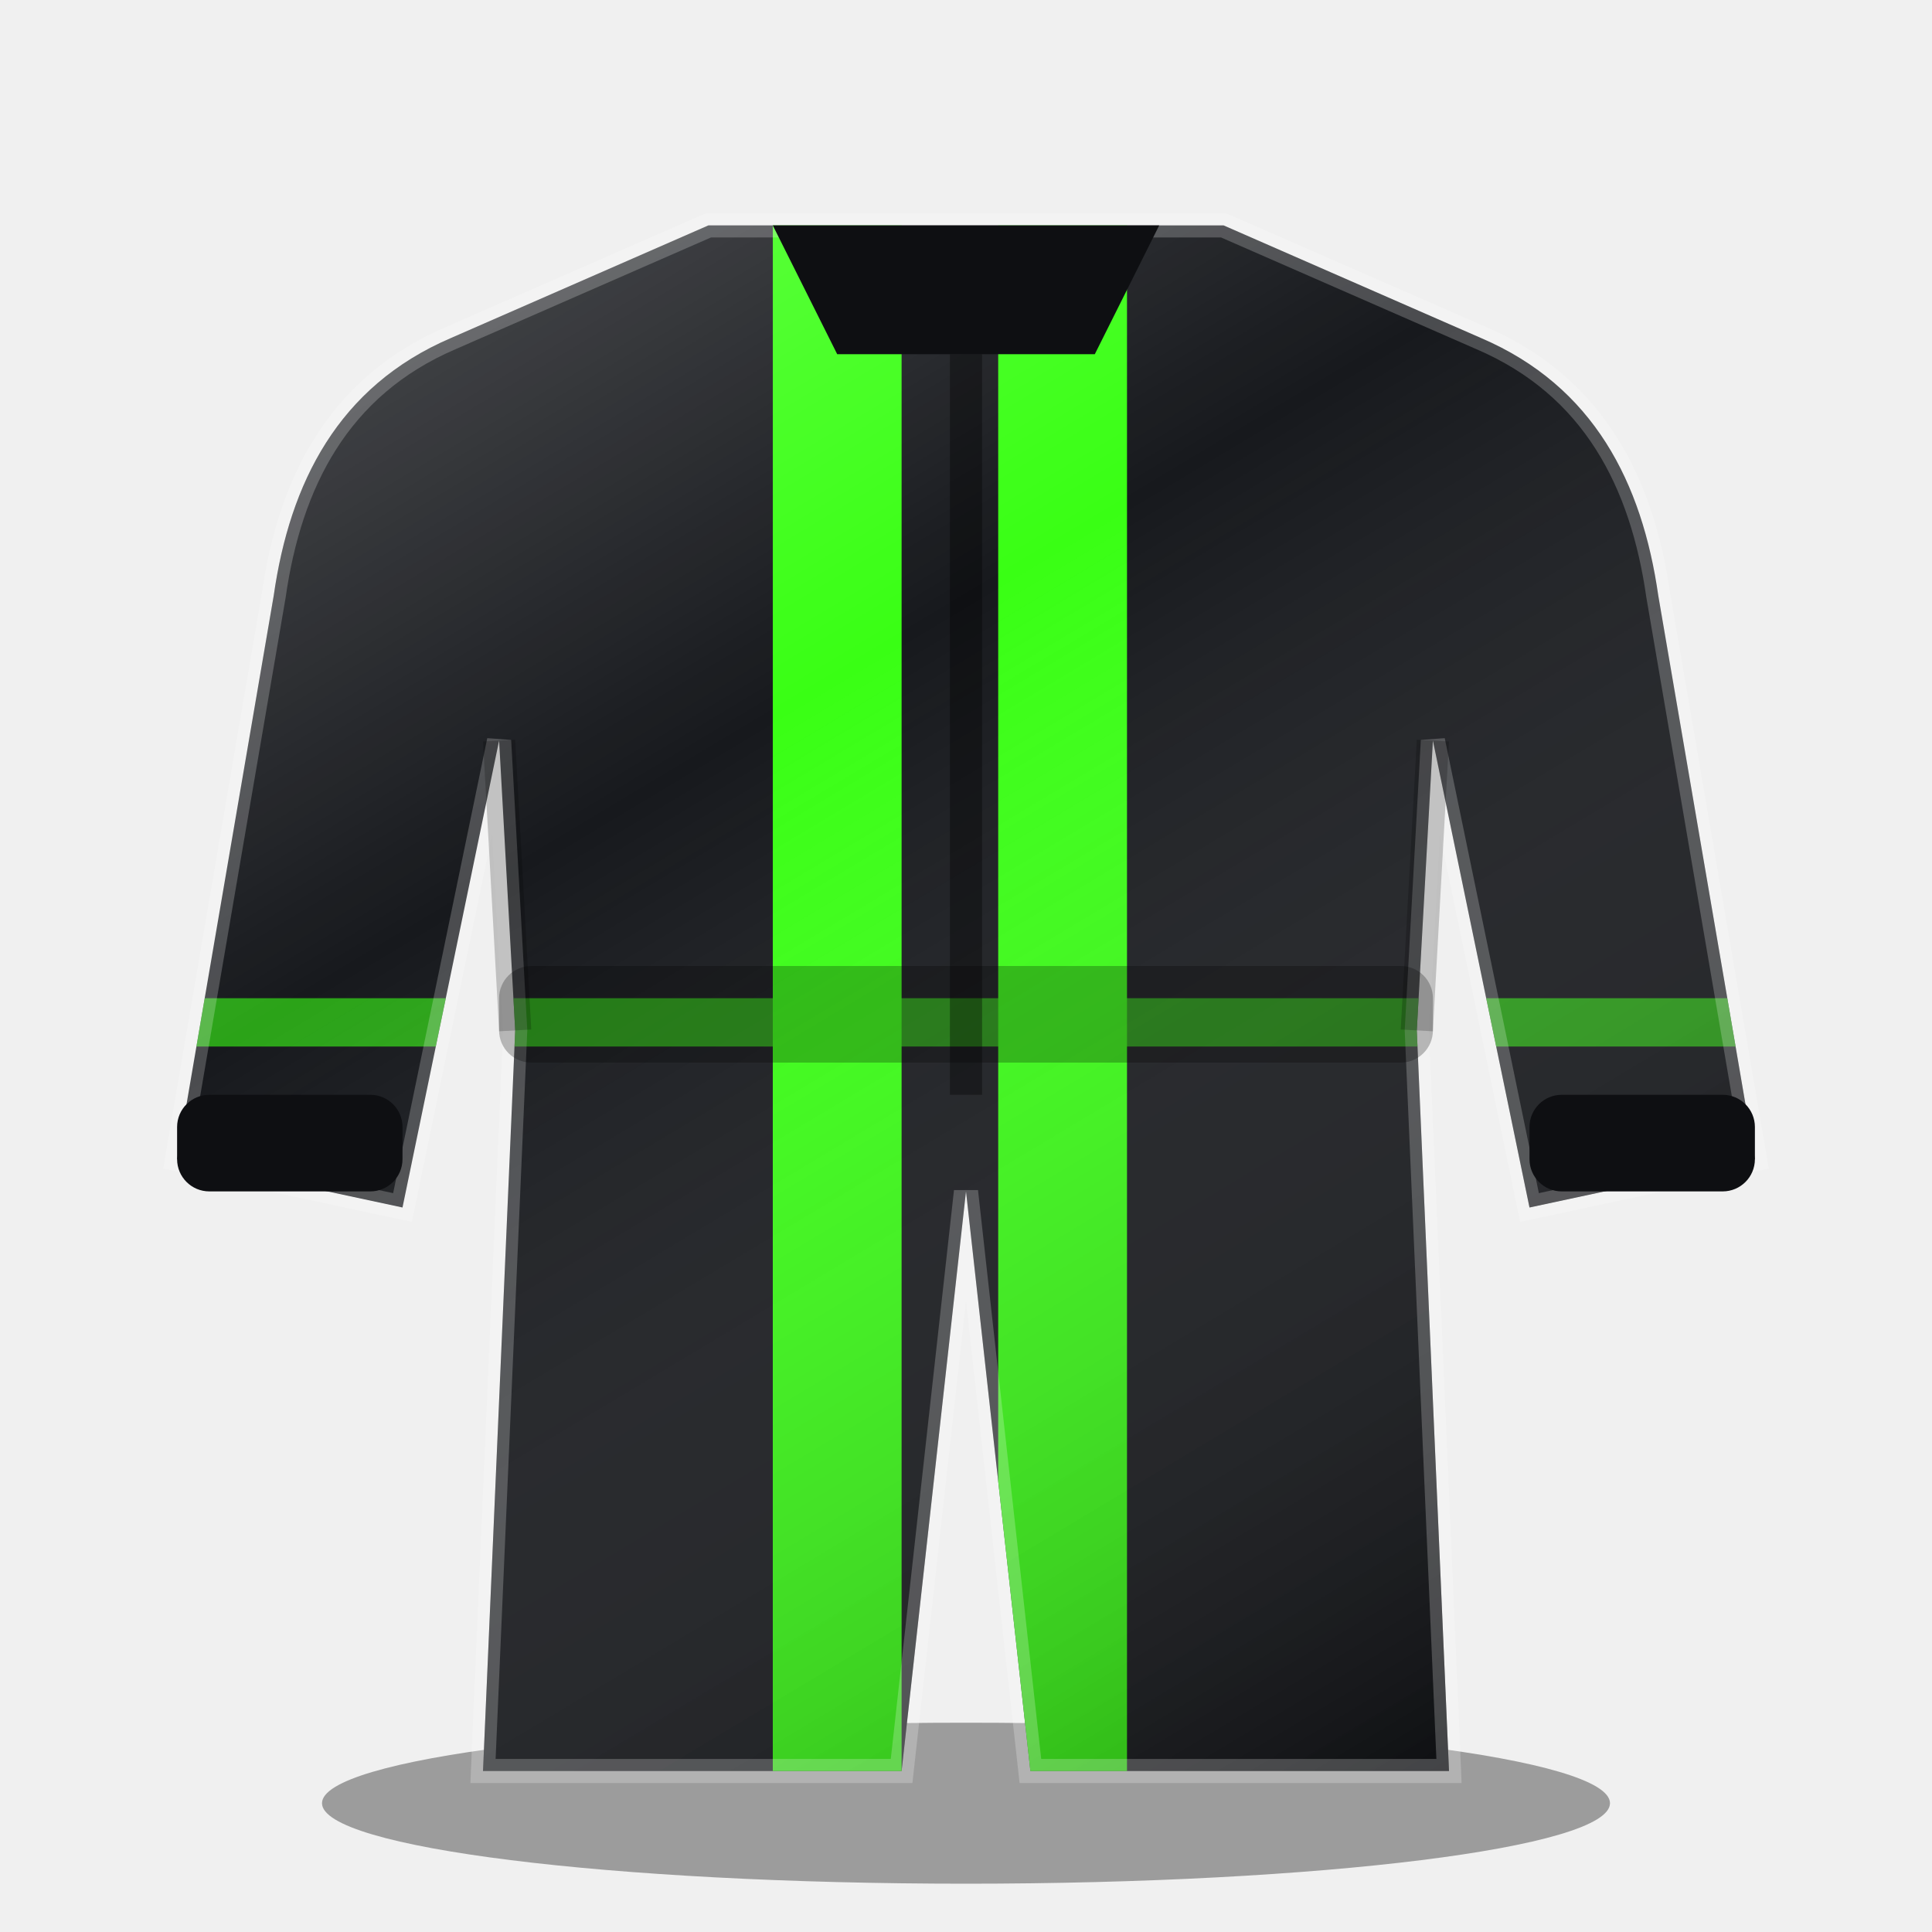
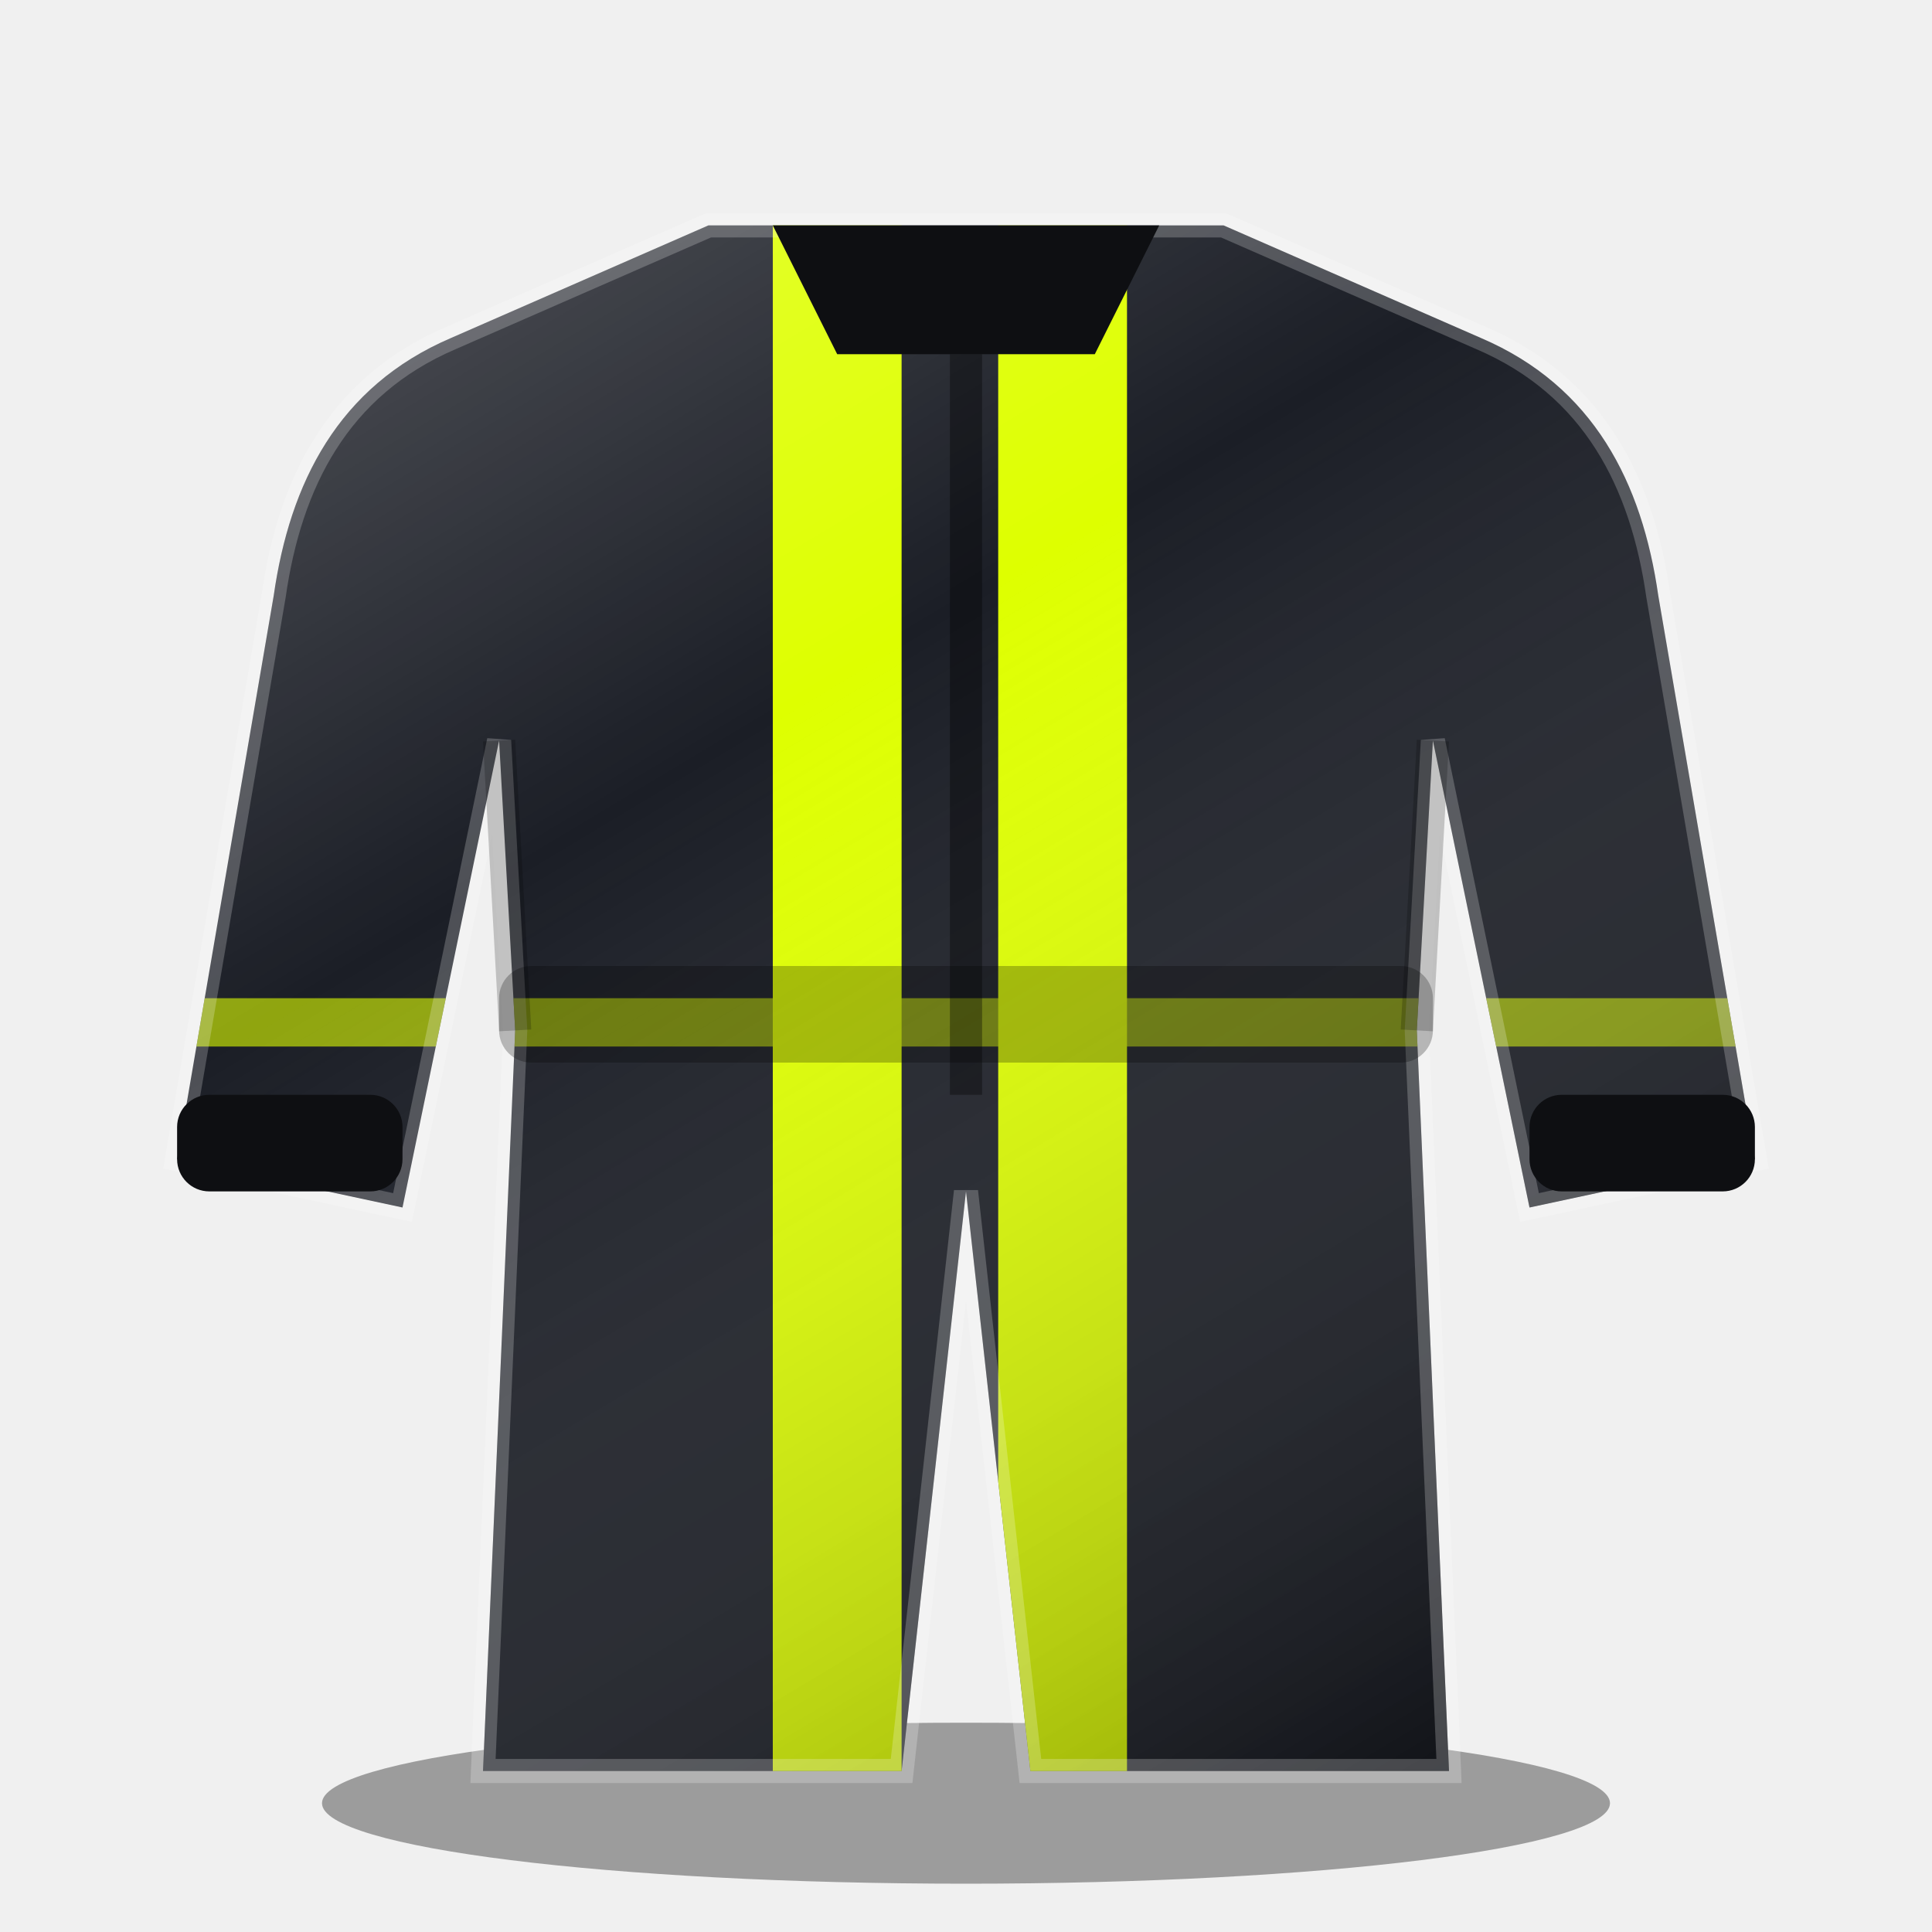
<svg xmlns="http://www.w3.org/2000/svg" viewBox="0 0 120 120" width="240" height="240">
  <defs>
    <clipPath id="clip-suit-neon">
      <path d="M44 14 L76 14 L92 21 C99 24 102 30 103 37 L109 72 L95 75 L89 46 L88 64 L90 110 L64 110 L60 74 L56 110 L30 110 L32 64 L31 46 L25 75 L11 72 L17 37 C18 30 21 24 28 21 Z" />
    </clipPath>
    <linearGradient id="light-suit-neon" x1="0" y1="0" x2="0.6" y2="1">
      <stop offset="0" stop-color="#FFFFFF" stop-opacity="0.35" />
      <stop offset="0.45" stop-color="#FFFFFF" stop-opacity="0" />
      <stop offset="1" stop-color="#000000" stop-opacity="0.35" />
    </linearGradient>
  </defs>
  <ellipse cx="60" cy="112" rx="40" ry="5" fill="#000000" fill-opacity="0.35" />
  <g clip-path="url(#clip-suit-neon)">
-     <rect x="0" y="0" width="120" height="120" fill="#17191D" />
-     <rect x="48" y="0" width="8" height="120" fill="#39FF14" />
-     <rect x="62" y="0" width="8" height="120" fill="#39FF14" />
-     <rect x="0" y="62" width="120" height="3" fill="#39FF14" fill-opacity="0.6" />
+     <rect x="0" y="0" width="120" height="120" fill="#1B1E26" />
+     <rect x="48" y="0" width="8" height="120" fill="#DEFF00" />
+     <rect x="62" y="0" width="8" height="120" fill="#DEFF00" />
+     <rect x="0" y="62" width="120" height="3" fill="#DEFF00" fill-opacity="0.6" />
    <rect x="0" y="0" width="120" height="120" fill="url(#light-suit-neon)" />
  </g>
  <g fill="none" stroke="#FFFFFF" stroke-opacity="0.22" stroke-width="1.5">
    <path d="M44 14 L76 14 L92 21 C99 24 102 30 103 37 L109 72 L95 75 L89 46 L88 64 L90 110 L64 110 L60 74 L56 110 L30 110 L32 64 L31 46 L25 75 L11 72 L17 37 C18 30 21 24 28 21 Z" />
  </g>
  <path d="M48 14 L72 14 L68 22 L52 22 Z" fill="#0E0F12" />
  <path d="M60 22 L60 68" stroke="#000000" stroke-opacity="0.35" stroke-width="2" />
  <rect x="31" y="60" width="58" height="6" rx="2" fill="#000000" fill-opacity="0.25" />
  <rect x="11" y="68" width="14" height="6" rx="2" fill="#0E0F12" />
  <rect x="95" y="68" width="14" height="6" rx="2" fill="#0E0F12" />
  <path d="M31 46 L32 64 M89 46 L88 64" stroke="#000000" stroke-opacity="0.2" stroke-width="2" />
</svg>
